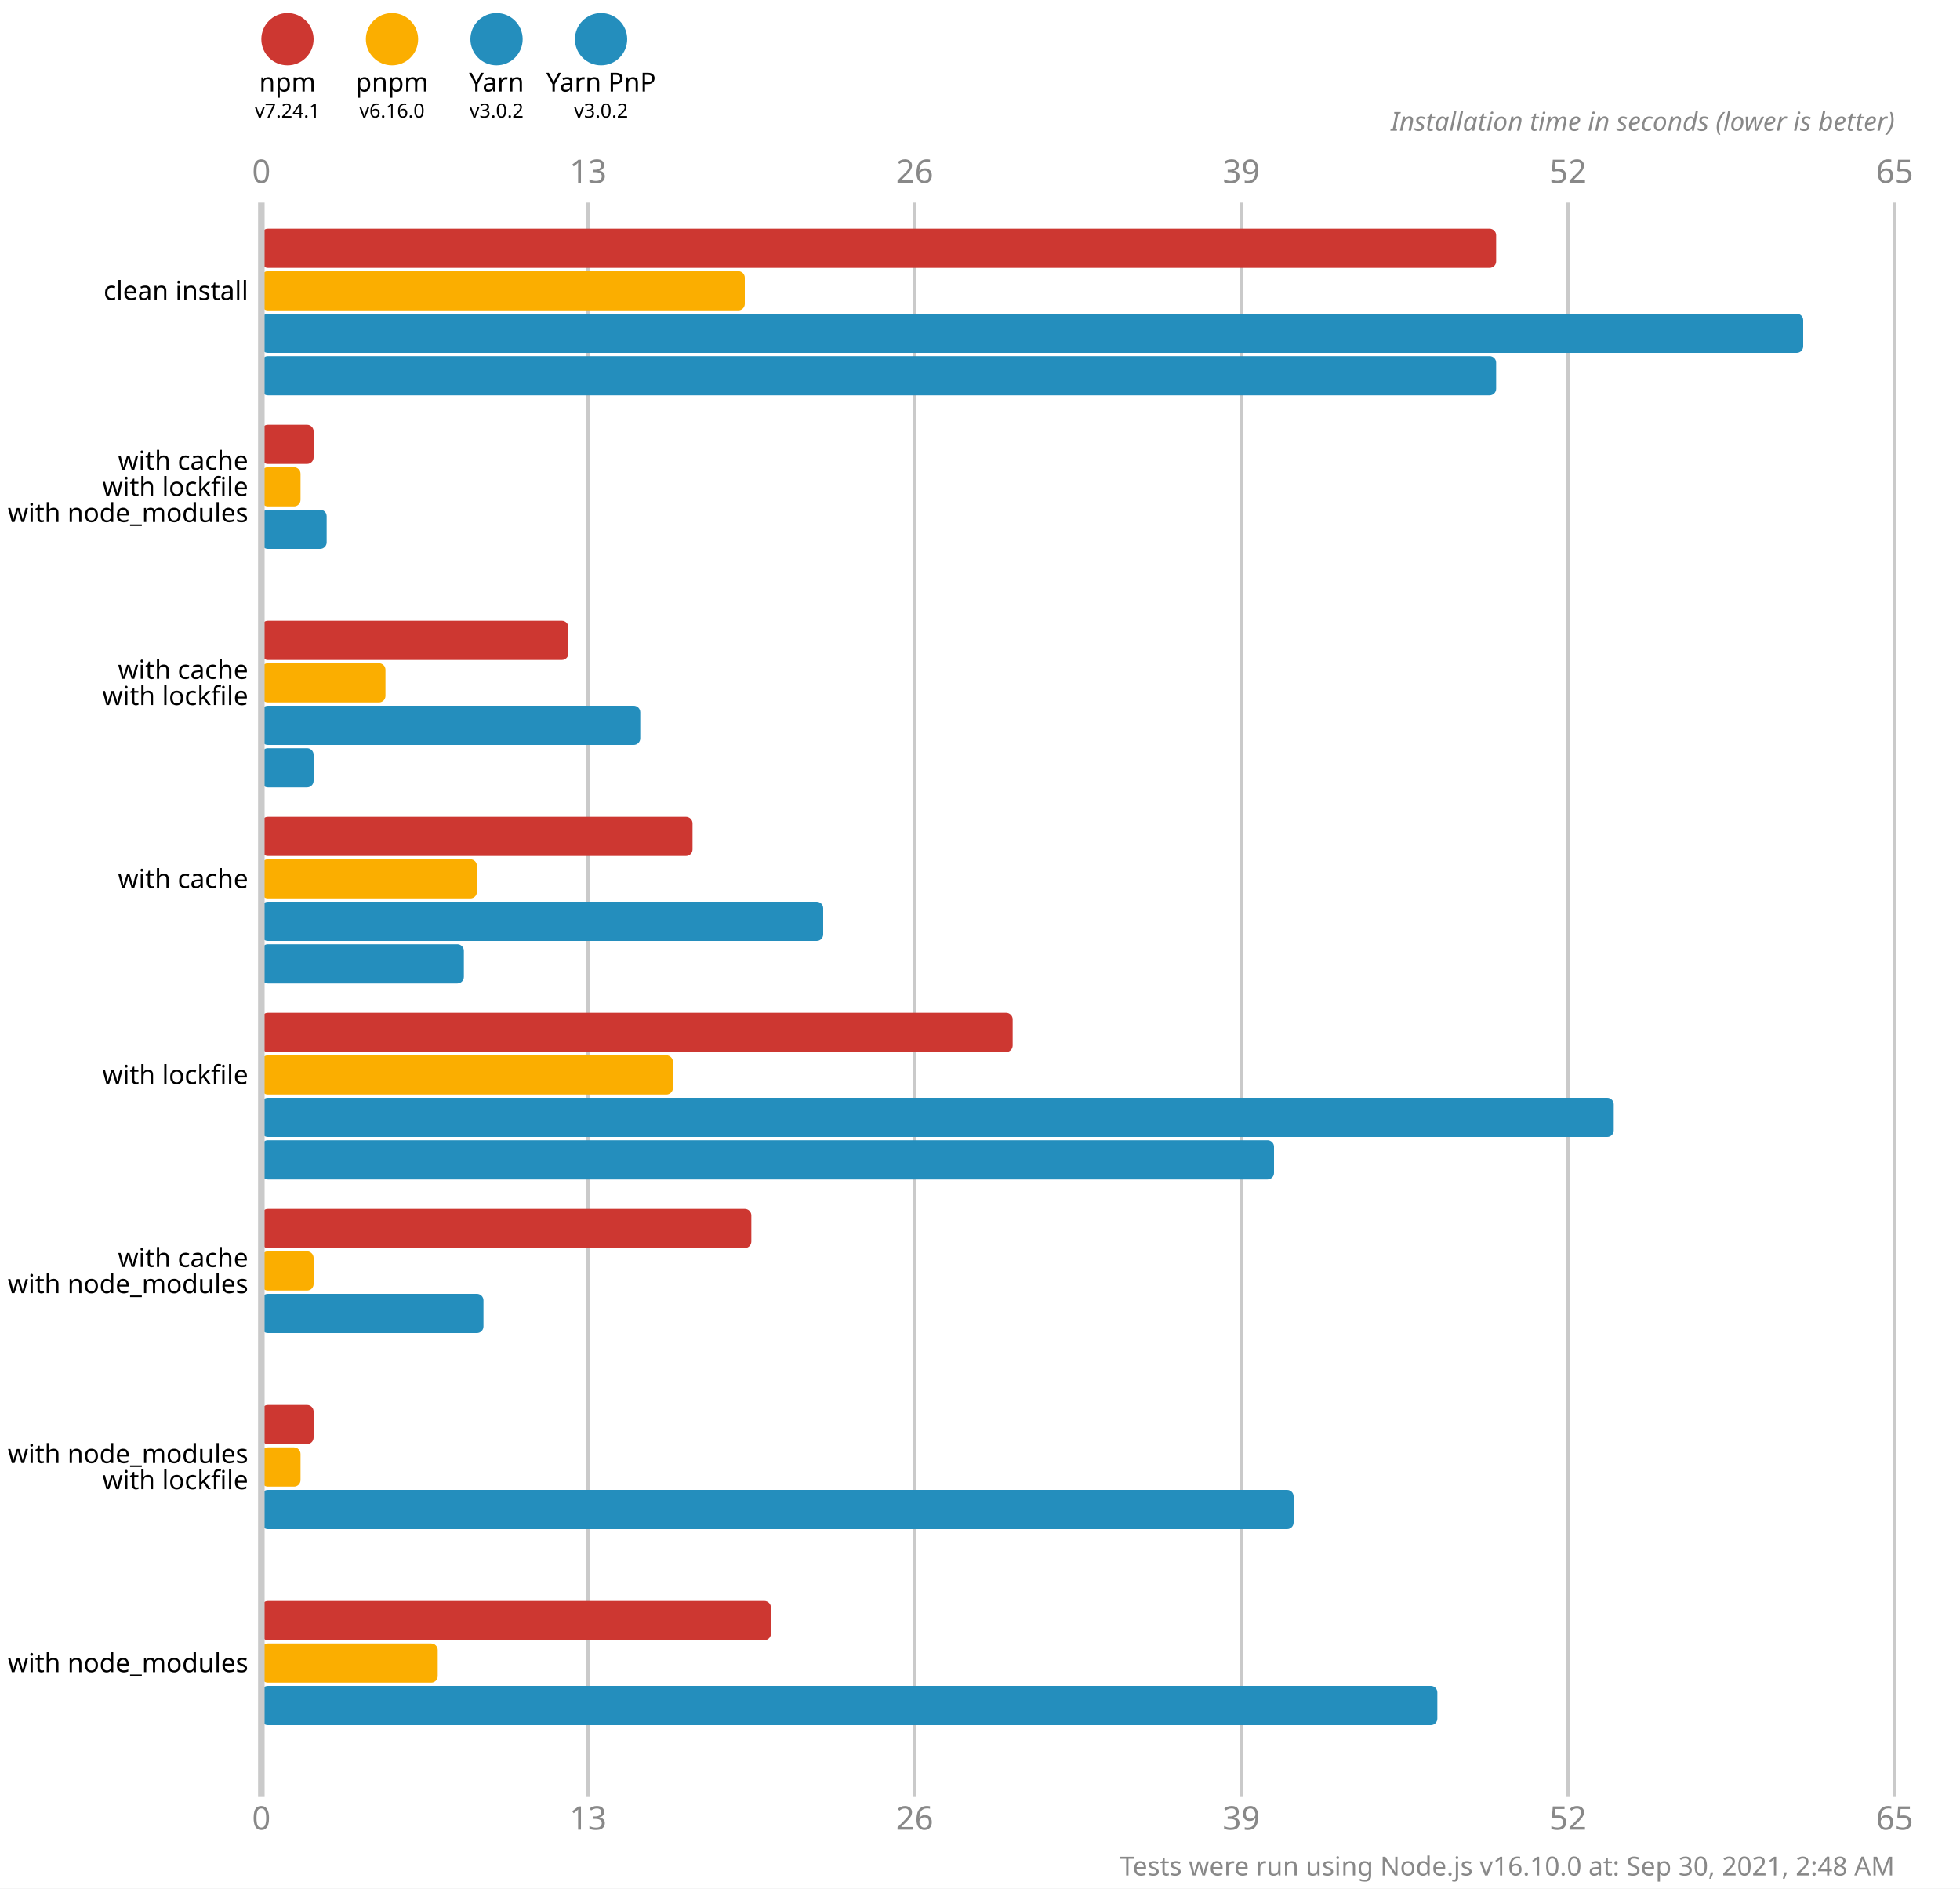
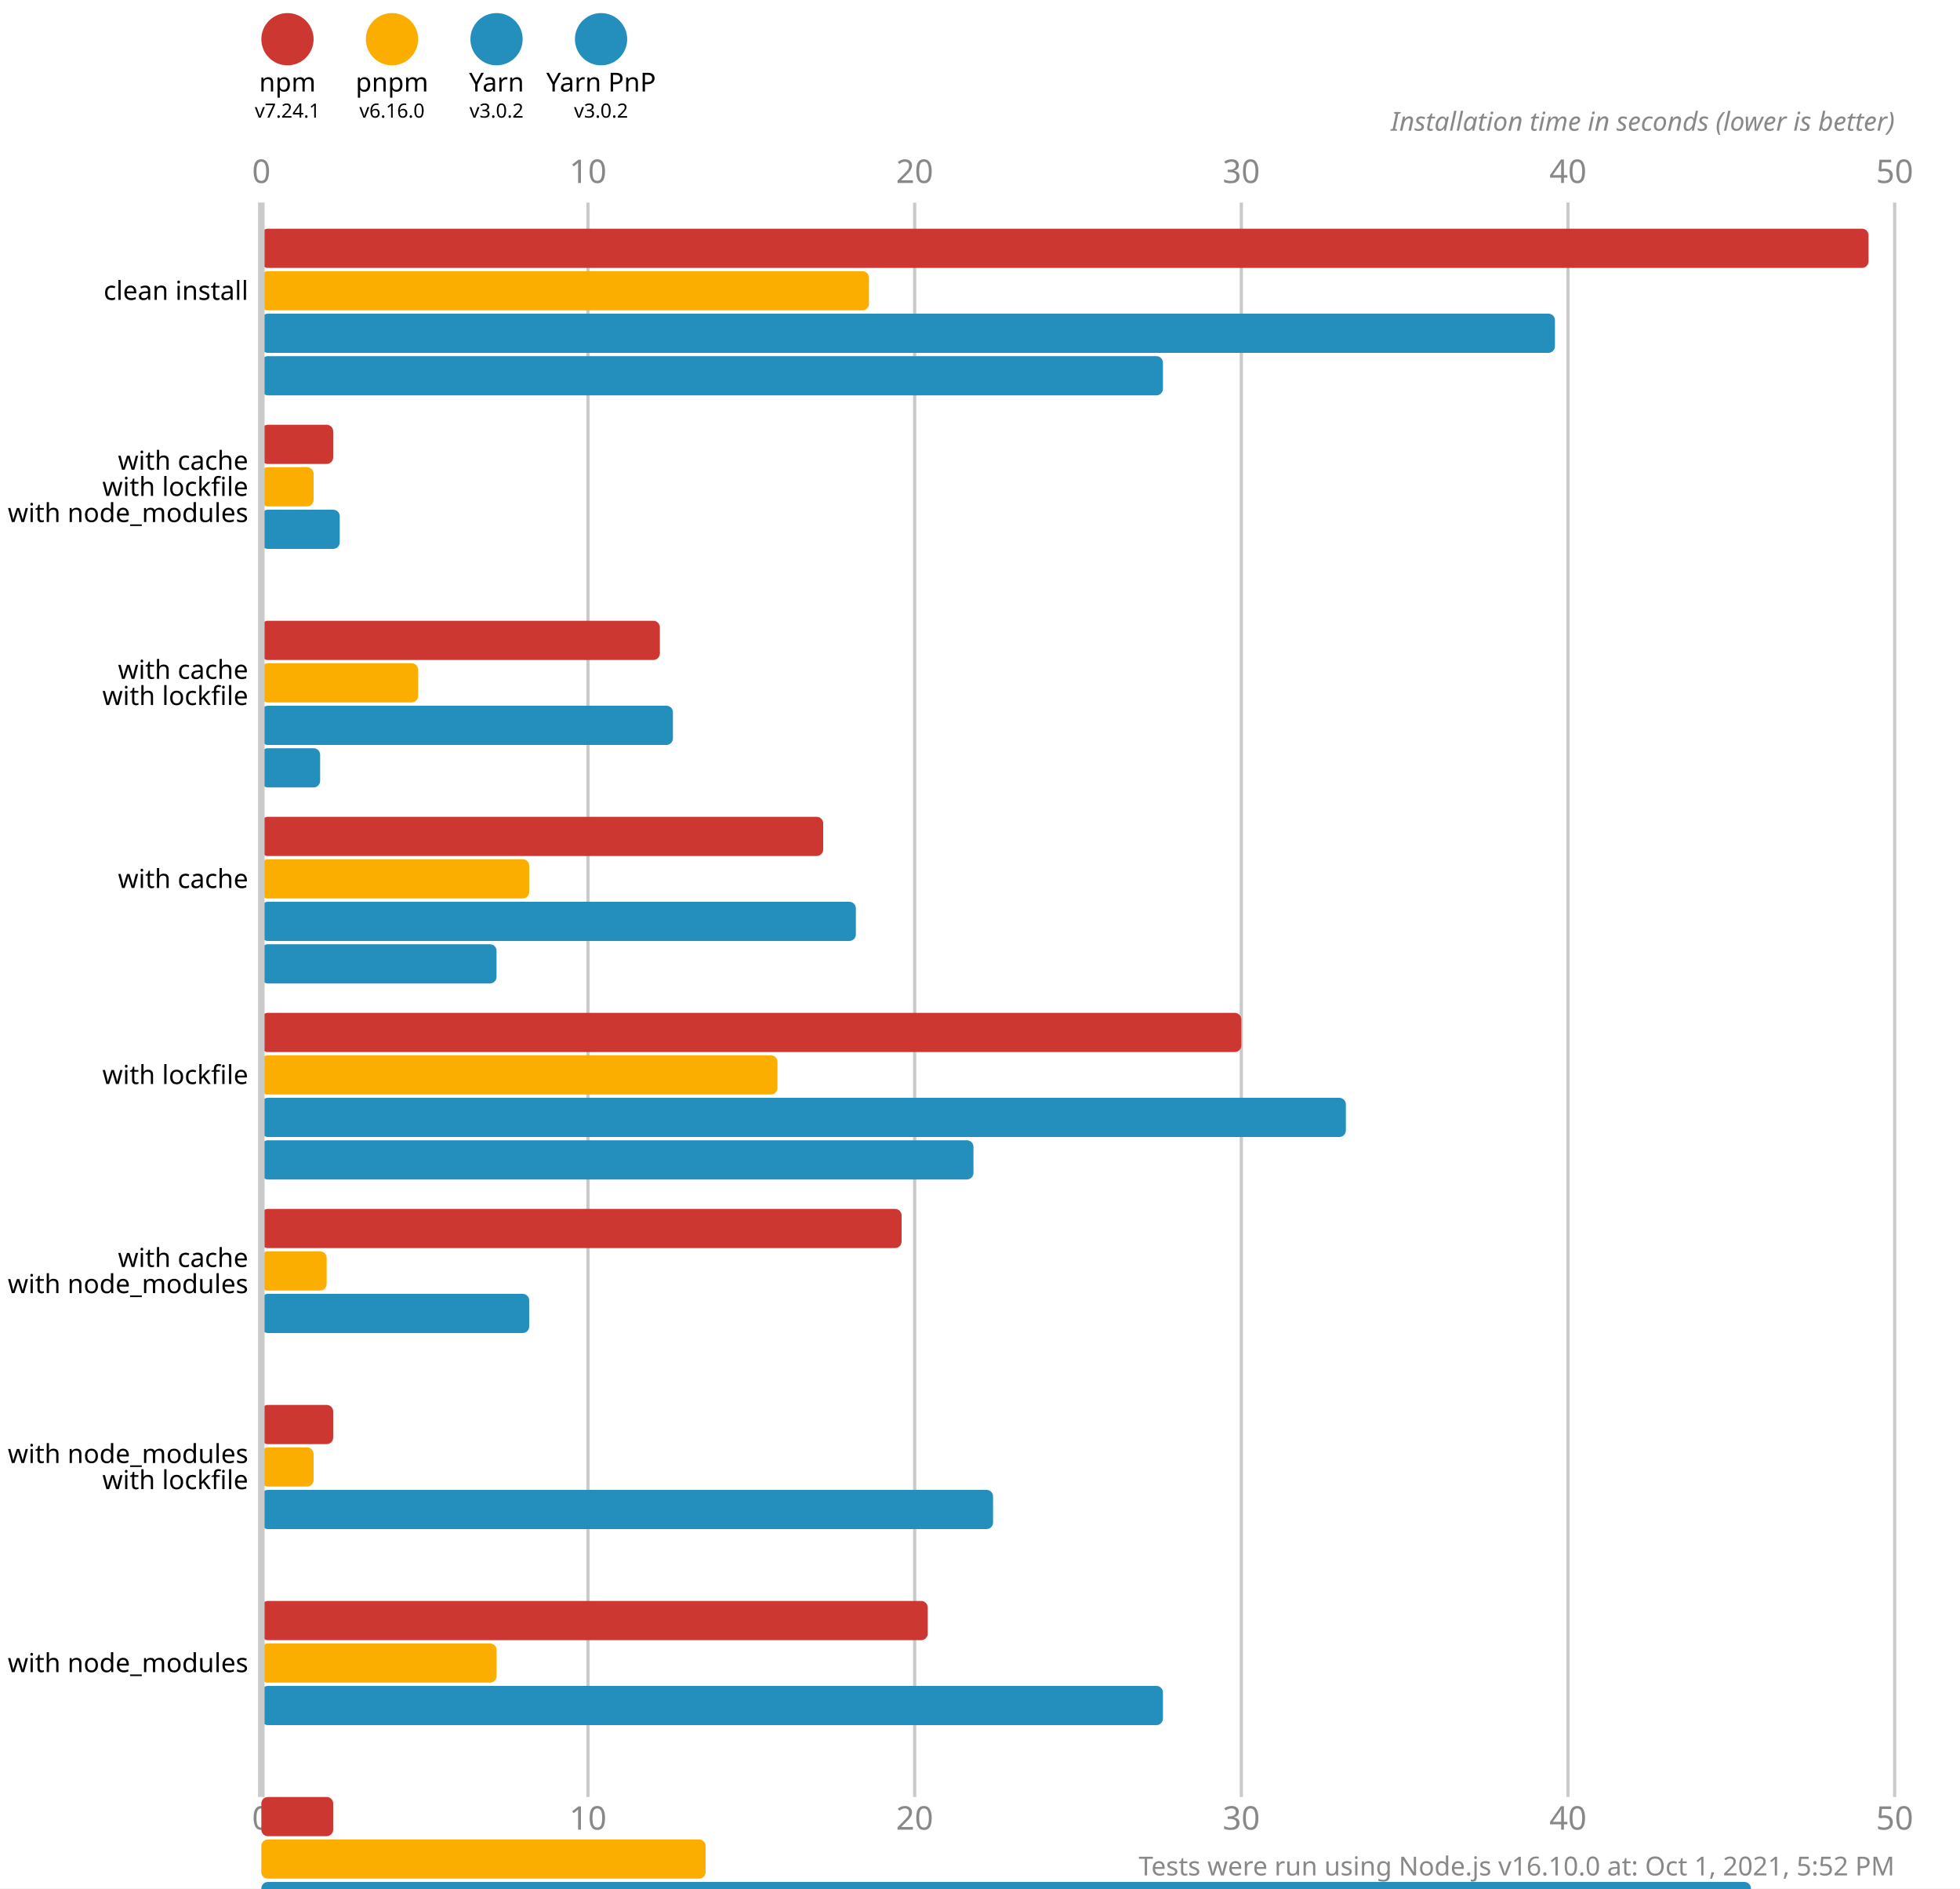
<svg xmlns="http://www.w3.org/2000/svg" version="1.1" viewBox="0 0 300 289">
  <style>
    .font { font-family: sans-serif; }
    .s3 { font-size: 3px; }
    .s4 { font-size: 4px; }
    .s5 { font-size: 5px; }
    .line { stroke: #cacaca; }
    .width { stroke-width: 0.5; }
    .text { fill: #888; }
  </style>
  <rect x="0" y="0" width="300" height="289" fill="#fff" />
  <circle cx="44" cy="6" r="4" fill="#cd3731" />
  <text x="44" y="14" class="font s4" text-anchor="middle">npm</text>
  <text x="44" y="18" class="font s3" text-anchor="middle">v7.24.1</text>
  <circle cx="60" cy="6" r="4" fill="#fbae00" />
  <text x="60" y="14" class="font s4" text-anchor="middle">pnpm</text>
  <text x="60" y="18" class="font s3" text-anchor="middle">v6.16.0</text>
  <circle cx="76" cy="6" r="4" fill="#248ebd" />
  <text x="76" y="14" class="font s4" text-anchor="middle">Yarn</text>
  <text x="76" y="18" class="font s3" text-anchor="middle">v3.0.2</text>
  <circle cx="92" cy="6" r="4" fill="#248ebd" />
  <text x="92" y="14" class="font s4" text-anchor="middle">Yarn PnP</text>
  <text x="92" y="18" class="font s3" text-anchor="middle">v3.0.2</text>
  <text x="40" y="28" class="font s5 text" text-anchor="middle">0</text>
  <text x="40" y="280" class="font s5 text" text-anchor="middle">0</text>
  <line x1="90" y1="31" x2="90" y2="275" class="line width" />
-   <text x="90" y="28" class="font s5 text" text-anchor="middle">13</text>
-   <text x="90" y="280" class="font s5 text" text-anchor="middle">13</text>
+   <text x="90" y="28" class="font s5 text" text-anchor="middle">10</text>
+   <text x="90" y="280" class="font s5 text" text-anchor="middle">10</text>
  <line x1="140" y1="31" x2="140" y2="275" class="line width" />
-   <text x="140" y="28" class="font s5 text" text-anchor="middle">26</text>
-   <text x="140" y="280" class="font s5 text" text-anchor="middle">26</text>
+   <text x="140" y="28" class="font s5 text" text-anchor="middle">20</text>
+   <text x="140" y="280" class="font s5 text" text-anchor="middle">20</text>
  <line x1="190" y1="31" x2="190" y2="275" class="line width" />
-   <text x="190" y="28" class="font s5 text" text-anchor="middle">39</text>
-   <text x="190" y="280" class="font s5 text" text-anchor="middle">39</text>
+   <text x="190" y="28" class="font s5 text" text-anchor="middle">30</text>
+   <text x="190" y="280" class="font s5 text" text-anchor="middle">30</text>
  <line x1="240" y1="31" x2="240" y2="275" class="line width" />
-   <text x="240" y="28" class="font s5 text" text-anchor="middle">52</text>
-   <text x="240" y="280" class="font s5 text" text-anchor="middle">52</text>
+   <text x="240" y="28" class="font s5 text" text-anchor="middle">40</text>
+   <text x="240" y="280" class="font s5 text" text-anchor="middle">40</text>
  <line x1="290" y1="31" x2="290" y2="275" class="line width" />
-   <text x="290" y="28" class="font s5 text" text-anchor="middle">65</text>
-   <text x="290" y="280" class="font s5 text" text-anchor="middle">65</text>
+   <text x="290" y="28" class="font s5 text" text-anchor="middle">50</text>
+   <text x="290" y="280" class="font s5 text" text-anchor="middle">50</text>
  <text x="290" y="20" class="font s4 text" font-style="italic" text-anchor="end">Installation time in seconds (lower is better)</text>
-   <rect x="40" y="35" width="189" height="6" fill="#cd3731" rx="1" ry="1" />
-   <rect x="40" y="41.5" width="74" height="6" fill="#fbae00" rx="1" ry="1" />
-   <rect x="40" y="48" width="236" height="6" fill="#248ebd" rx="1" ry="1" />
-   <rect x="40" y="54.5" width="189" height="6" fill="#248ebd" rx="1" ry="1" />
-   <rect x="40" y="65" width="8" height="6" fill="#cd3731" rx="1" ry="1" />
-   <rect x="40" y="71.5" width="6" height="6" fill="#fbae00" rx="1" ry="1" />
-   <rect x="40" y="78" width="10" height="6" fill="#248ebd" rx="1" ry="1" />
+   <rect x="40" y="35" width="246" height="6" fill="#cd3731" rx="1" ry="1" />
+   <rect x="40" y="41.5" width="93" height="6" fill="#fbae00" rx="1" ry="1" />
+   <rect x="40" y="48" width="198" height="6" fill="#248ebd" rx="1" ry="1" />
+   <rect x="40" y="54.5" width="138" height="6" fill="#248ebd" rx="1" ry="1" />
+   <rect x="40" y="65" width="11" height="6" fill="#cd3731" rx="1" ry="1" />
+   <rect x="40" y="71.5" width="8" height="6" fill="#fbae00" rx="1" ry="1" />
+   <rect x="40" y="78" width="12" height="6" fill="#248ebd" rx="1" ry="1" />
  <rect x="40" y="84.5" width="0" height="6" fill="#248ebd" rx="1" ry="1" />
-   <rect x="40" y="95" width="47" height="6" fill="#cd3731" rx="1" ry="1" />
-   <rect x="40" y="101.5" width="19" height="6" fill="#fbae00" rx="1" ry="1" />
-   <rect x="40" y="108" width="58" height="6" fill="#248ebd" rx="1" ry="1" />
-   <rect x="40" y="114.5" width="8" height="6" fill="#248ebd" rx="1" ry="1" />
-   <rect x="40" y="125" width="66" height="6" fill="#cd3731" rx="1" ry="1" />
-   <rect x="40" y="131.5" width="33" height="6" fill="#fbae00" rx="1" ry="1" />
-   <rect x="40" y="138" width="86" height="6" fill="#248ebd" rx="1" ry="1" />
-   <rect x="40" y="144.5" width="31" height="6" fill="#248ebd" rx="1" ry="1" />
-   <rect x="40" y="155" width="115" height="6" fill="#cd3731" rx="1" ry="1" />
-   <rect x="40" y="161.5" width="63" height="6" fill="#fbae00" rx="1" ry="1" />
-   <rect x="40" y="168" width="207" height="6" fill="#248ebd" rx="1" ry="1" />
-   <rect x="40" y="174.5" width="155" height="6" fill="#248ebd" rx="1" ry="1" />
-   <rect x="40" y="185" width="75" height="6" fill="#cd3731" rx="1" ry="1" />
-   <rect x="40" y="191.5" width="8" height="6" fill="#fbae00" rx="1" ry="1" />
-   <rect x="40" y="198" width="34" height="6" fill="#248ebd" rx="1" ry="1" />
+   <rect x="40" y="95" width="61" height="6" fill="#cd3731" rx="1" ry="1" />
+   <rect x="40" y="101.5" width="24" height="6" fill="#fbae00" rx="1" ry="1" />
+   <rect x="40" y="108" width="63" height="6" fill="#248ebd" rx="1" ry="1" />
+   <rect x="40" y="114.5" width="9" height="6" fill="#248ebd" rx="1" ry="1" />
+   <rect x="40" y="125" width="86" height="6" fill="#cd3731" rx="1" ry="1" />
+   <rect x="40" y="131.5" width="41" height="6" fill="#fbae00" rx="1" ry="1" />
+   <rect x="40" y="138" width="91" height="6" fill="#248ebd" rx="1" ry="1" />
+   <rect x="40" y="144.5" width="36" height="6" fill="#248ebd" rx="1" ry="1" />
+   <rect x="40" y="155" width="150" height="6" fill="#cd3731" rx="1" ry="1" />
+   <rect x="40" y="161.5" width="79" height="6" fill="#fbae00" rx="1" ry="1" />
+   <rect x="40" y="168" width="166" height="6" fill="#248ebd" rx="1" ry="1" />
+   <rect x="40" y="174.5" width="109" height="6" fill="#248ebd" rx="1" ry="1" />
+   <rect x="40" y="185" width="98" height="6" fill="#cd3731" rx="1" ry="1" />
+   <rect x="40" y="191.5" width="10" height="6" fill="#fbae00" rx="1" ry="1" />
+   <rect x="40" y="198" width="41" height="6" fill="#248ebd" rx="1" ry="1" />
  <rect x="40" y="204.5" width="0" height="6" fill="#248ebd" rx="1" ry="1" />
-   <rect x="40" y="215" width="8" height="6" fill="#cd3731" rx="1" ry="1" />
-   <rect x="40" y="221.5" width="6" height="6" fill="#fbae00" rx="1" ry="1" />
-   <rect x="40" y="228" width="158" height="6" fill="#248ebd" rx="1" ry="1" />
+   <rect x="40" y="215" width="11" height="6" fill="#cd3731" rx="1" ry="1" />
+   <rect x="40" y="221.5" width="8" height="6" fill="#fbae00" rx="1" ry="1" />
+   <rect x="40" y="228" width="112" height="6" fill="#248ebd" rx="1" ry="1" />
  <rect x="40" y="234.5" width="0" height="6" fill="#248ebd" rx="1" ry="1" />
-   <rect x="40" y="245" width="78" height="6" fill="#cd3731" rx="1" ry="1" />
-   <rect x="40" y="251.5" width="27" height="6" fill="#fbae00" rx="1" ry="1" />
-   <rect x="40" y="258" width="180" height="6" fill="#248ebd" rx="1" ry="1" />
+   <rect x="40" y="245" width="102" height="6" fill="#cd3731" rx="1" ry="1" />
+   <rect x="40" y="251.5" width="36" height="6" fill="#fbae00" rx="1" ry="1" />
+   <rect x="40" y="258" width="138" height="6" fill="#248ebd" rx="1" ry="1" />
  <rect x="40" y="264.5" width="0" height="6" fill="#248ebd" rx="1" ry="1" />
+   <rect x="40" y="275" width="11" height="6" fill="#cd3731" rx="1" ry="1" />
+   <rect x="40" y="281.5" width="68" height="6" fill="#fbae00" rx="1" ry="1" />
+   <rect x="40" y="288" width="228" height="6" fill="#248ebd" rx="1" ry="1" />
+   <rect x="40" y="294.5" width="176" height="6" fill="#248ebd" rx="1" ry="1" />
  <line x1="40" y1="31" x2="40" y2="275" class="line" />
  <text x="38" y="44.5" class="font s4" dominant-baseline="middle" text-anchor="end">clean install</text>
  <text x="38" y="70.5" class="font s4" dominant-baseline="middle" text-anchor="end">with cache</text>
  <text x="38" y="74.5" class="font s4" dominant-baseline="middle" text-anchor="end">with lockfile</text>
  <text x="38" y="78.5" class="font s4" dominant-baseline="middle" text-anchor="end">with node_modules</text>
  <text x="38" y="102.5" class="font s4" dominant-baseline="middle" text-anchor="end">with cache</text>
  <text x="38" y="106.5" class="font s4" dominant-baseline="middle" text-anchor="end">with lockfile</text>
  <text x="38" y="134.5" class="font s4" dominant-baseline="middle" text-anchor="end">with cache</text>
  <text x="38" y="164.5" class="font s4" dominant-baseline="middle" text-anchor="end">with lockfile</text>
  <text x="38" y="192.5" class="font s4" dominant-baseline="middle" text-anchor="end">with cache</text>
  <text x="38" y="196.5" class="font s4" dominant-baseline="middle" text-anchor="end">with node_modules</text>
  <text x="38" y="222.5" class="font s4" dominant-baseline="middle" text-anchor="end">with node_modules</text>
  <text x="38" y="226.5" class="font s4" dominant-baseline="middle" text-anchor="end">with lockfile</text>
  <text x="38" y="254.5" class="font s4" dominant-baseline="middle" text-anchor="end">with node_modules</text>
-   <text x="290" y="287" class="font s4 text" text-anchor="end">Tests were run using Node.js v16.10.0 at: Sep 30, 2021, 2:48 AM</text>
+   <text x="290" y="287" class="font s4 text" text-anchor="end">Tests were run using Node.js v16.10.0 at: Oct 1, 2021, 5:52 PM</text>
</svg>
